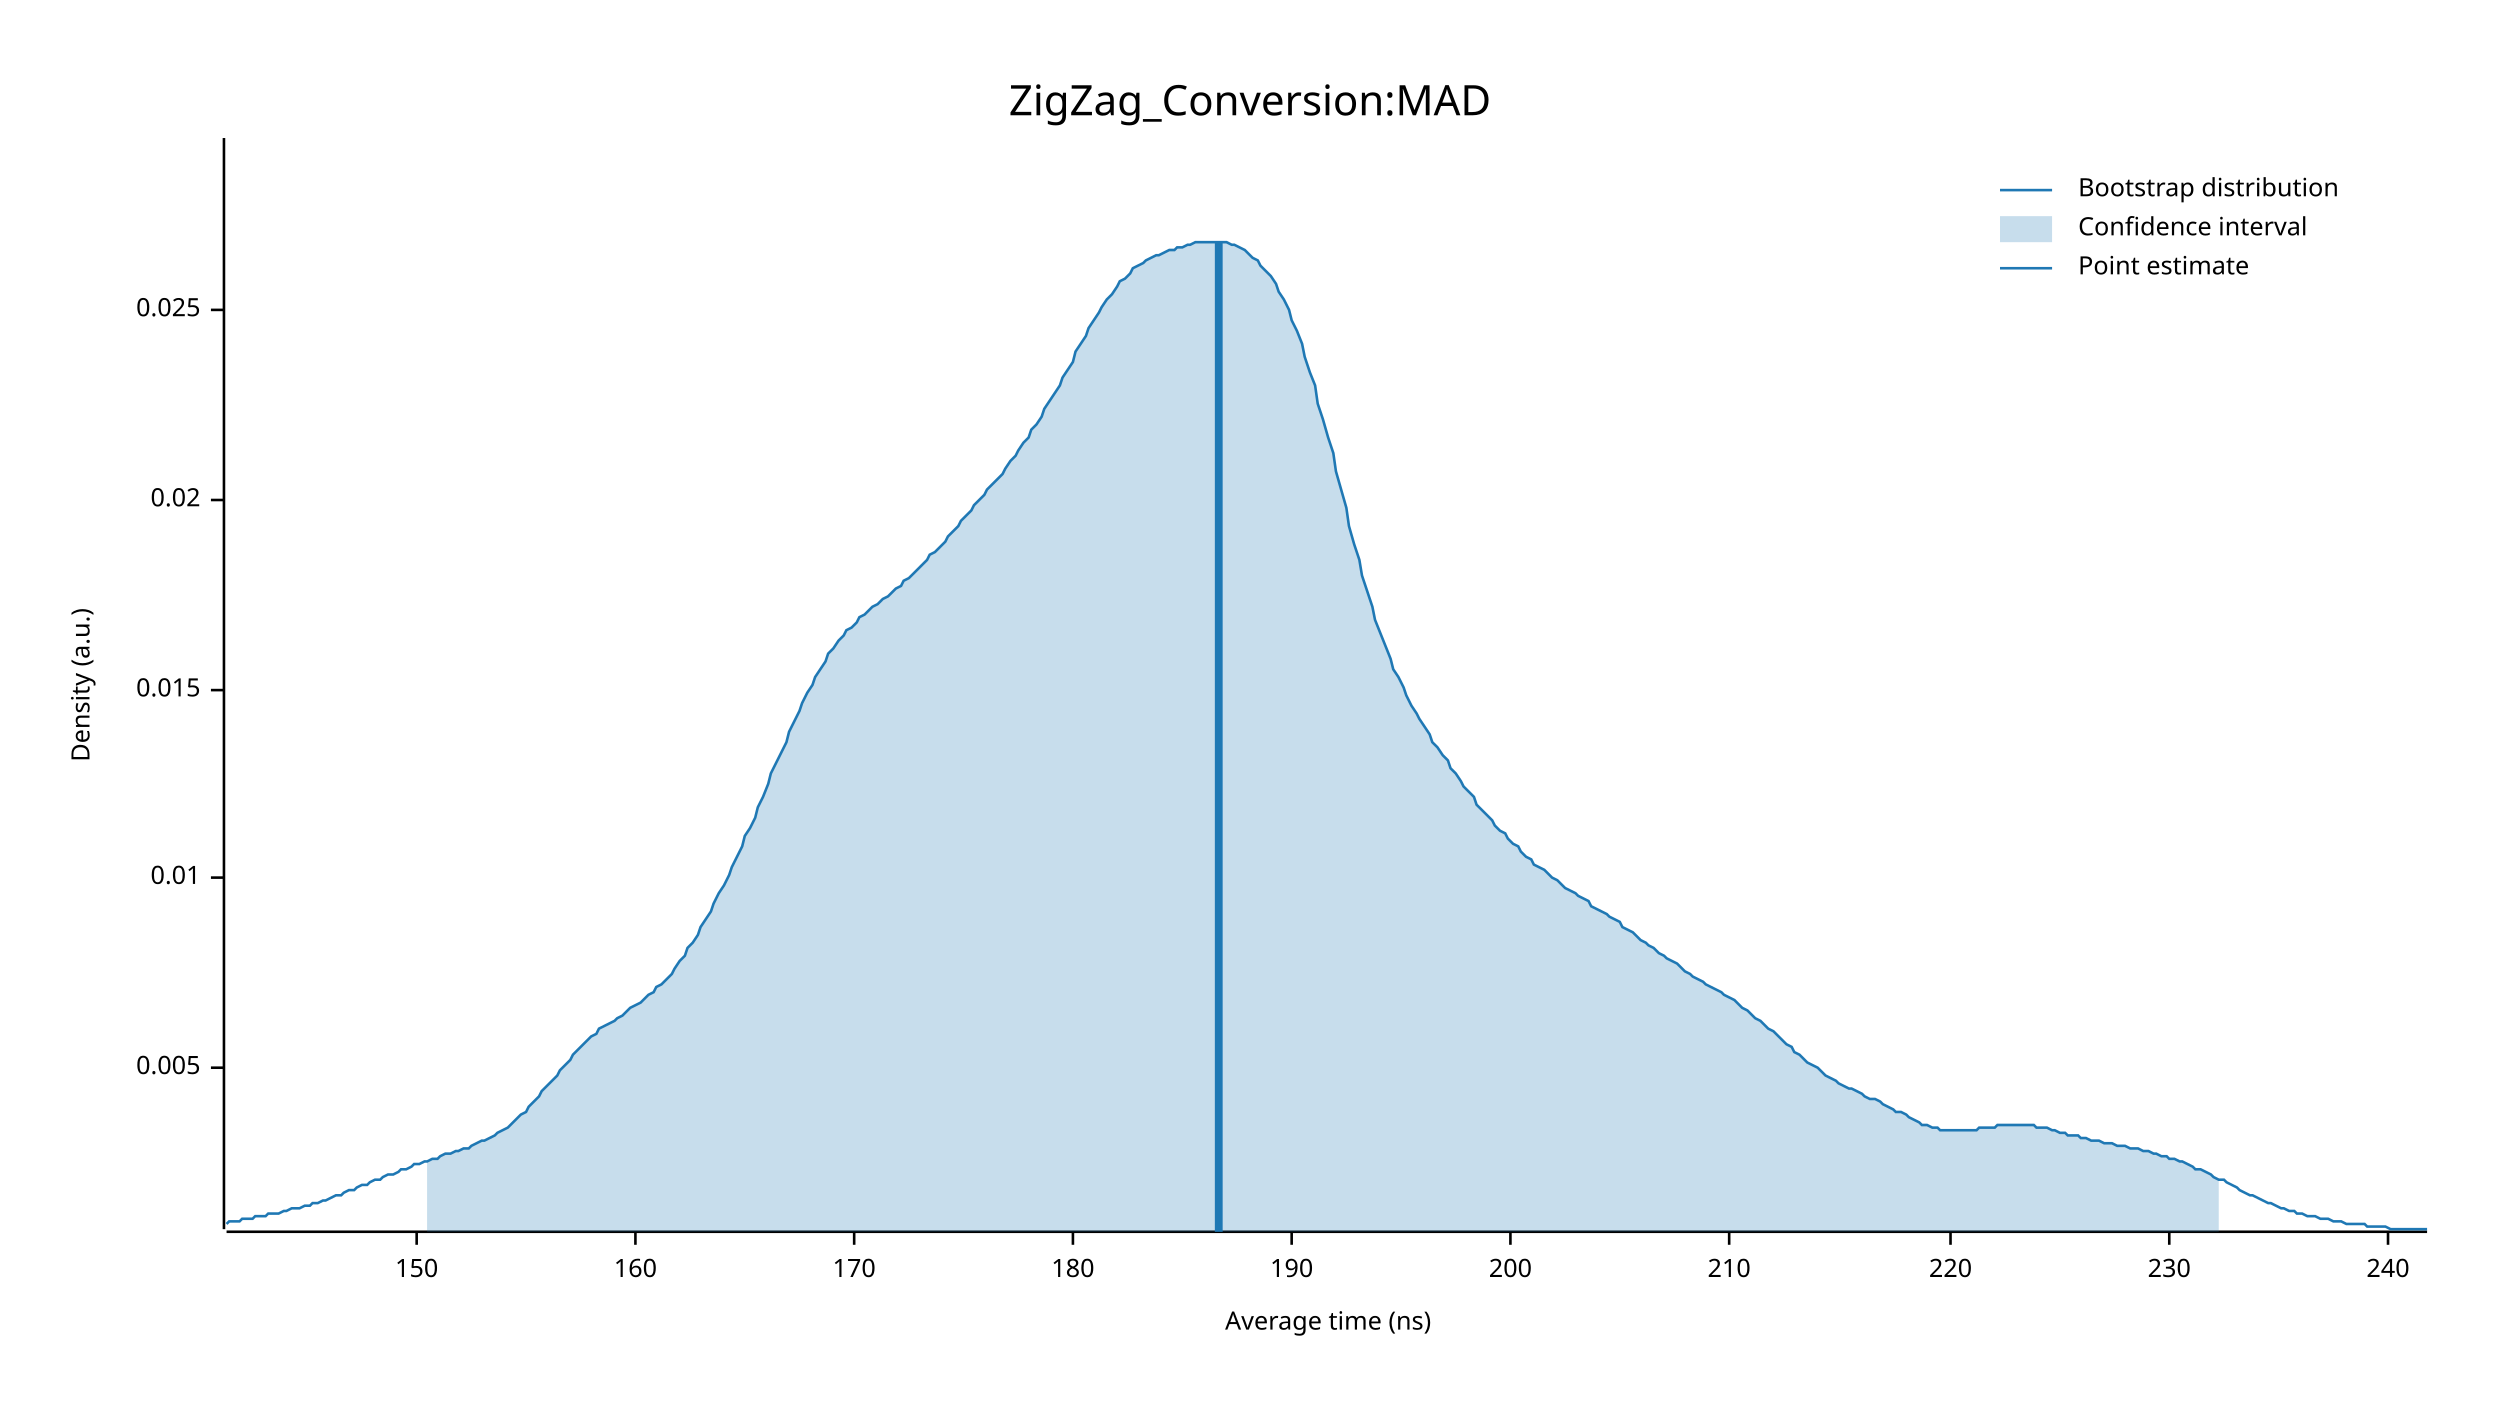
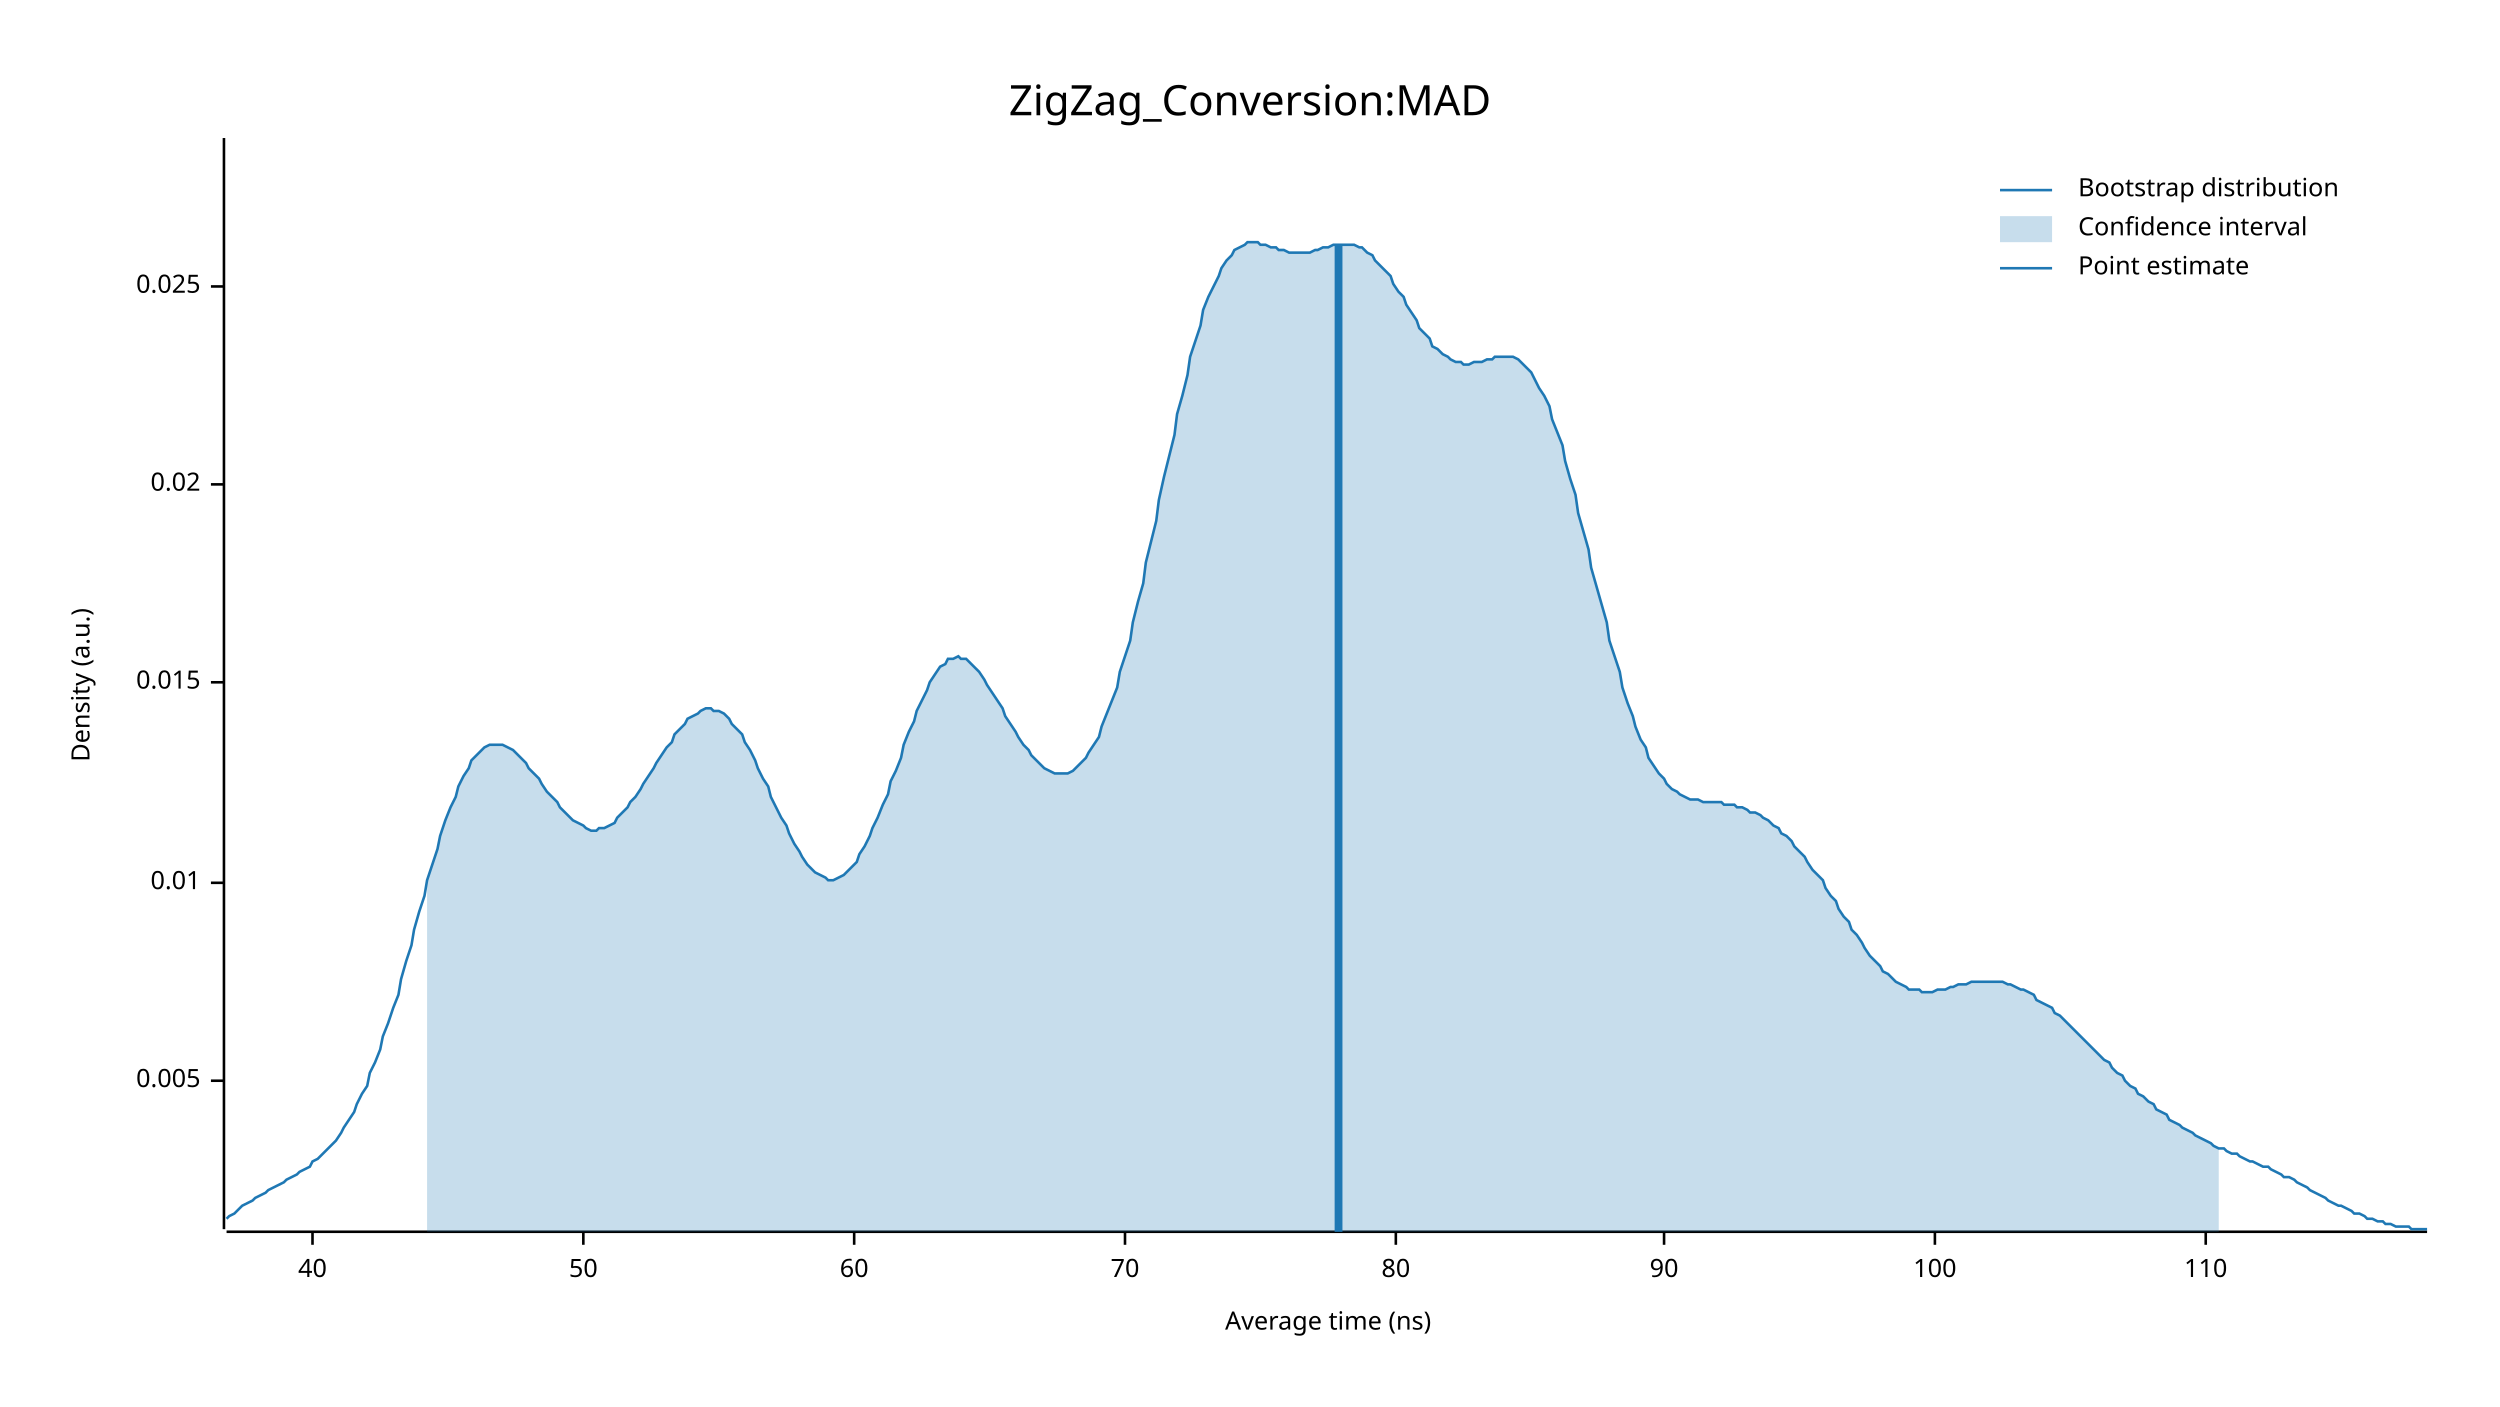
<svg xmlns="http://www.w3.org/2000/svg" width="960" height="540" viewBox="0 0 960 540">
  <text x="480" y="32" dy="0.76em" text-anchor="middle" font-family="sans-serif" font-size="16.129" opacity="1" fill="#000000">
ZigZag_Conversion:MAD
</text>
  <text x="27" y="263" dy="0.76em" text-anchor="middle" font-family="sans-serif" font-size="9.677" opacity="1" fill="#000000" transform="rotate(270, 27, 263)">
Density (a.u.)
</text>
  <text x="510" y="513" dy="-0.5ex" text-anchor="middle" font-family="sans-serif" font-size="9.677" opacity="1" fill="#000000">
Average time (ns)
</text>
  <polyline fill="none" opacity="1" stroke="#000000" stroke-width="1" points="86,53 86,472 " />
-   <text x="77" y="410" dy="0.5ex" text-anchor="end" font-family="sans-serif" font-size="9.677" opacity="1" fill="#000000">
+   <text x="77" y="415" dy="0.5ex" text-anchor="end" font-family="sans-serif" font-size="9.677" opacity="1" fill="#000000">
0.005
</text>
-   <polyline fill="none" opacity="1" stroke="#000000" stroke-width="1" points="81,410 86,410 " />
-   <text x="77" y="337" dy="0.5ex" text-anchor="end" font-family="sans-serif" font-size="9.677" opacity="1" fill="#000000">
+   <polyline fill="none" opacity="1" stroke="#000000" stroke-width="1" points="81,415 86,415 " />
+   <text x="77" y="339" dy="0.5ex" text-anchor="end" font-family="sans-serif" font-size="9.677" opacity="1" fill="#000000">
0.01
</text>
-   <polyline fill="none" opacity="1" stroke="#000000" stroke-width="1" points="81,337 86,337 " />
-   <text x="77" y="265" dy="0.5ex" text-anchor="end" font-family="sans-serif" font-size="9.677" opacity="1" fill="#000000">
+   <polyline fill="none" opacity="1" stroke="#000000" stroke-width="1" points="81,339 86,339 " />
+   <text x="77" y="262" dy="0.5ex" text-anchor="end" font-family="sans-serif" font-size="9.677" opacity="1" fill="#000000">
0.015
</text>
-   <polyline fill="none" opacity="1" stroke="#000000" stroke-width="1" points="81,265 86,265 " />
-   <text x="77" y="192" dy="0.5ex" text-anchor="end" font-family="sans-serif" font-size="9.677" opacity="1" fill="#000000">
+   <polyline fill="none" opacity="1" stroke="#000000" stroke-width="1" points="81,262 86,262 " />
+   <text x="77" y="186" dy="0.5ex" text-anchor="end" font-family="sans-serif" font-size="9.677" opacity="1" fill="#000000">
0.02
</text>
-   <polyline fill="none" opacity="1" stroke="#000000" stroke-width="1" points="81,192 86,192 " />
-   <text x="77" y="119" dy="0.5ex" text-anchor="end" font-family="sans-serif" font-size="9.677" opacity="1" fill="#000000">
+   <polyline fill="none" opacity="1" stroke="#000000" stroke-width="1" points="81,186 86,186 " />
+   <text x="77" y="110" dy="0.5ex" text-anchor="end" font-family="sans-serif" font-size="9.677" opacity="1" fill="#000000">
0.025
</text>
-   <polyline fill="none" opacity="1" stroke="#000000" stroke-width="1" points="81,119 86,119 " />
+   <polyline fill="none" opacity="1" stroke="#000000" stroke-width="1" points="81,110 86,110 " />
  <polyline fill="none" opacity="1" stroke="#000000" stroke-width="1" points="87,473 932,473 " />
-   <text x="160" y="483" dy="0.76em" text-anchor="middle" font-family="sans-serif" font-size="9.677" opacity="1" fill="#000000">
- 150
+   <text x="120" y="483" dy="0.76em" text-anchor="middle" font-family="sans-serif" font-size="9.677" opacity="1" fill="#000000">
+ 40
</text>
-   <polyline fill="none" opacity="1" stroke="#000000" stroke-width="1" points="160,473 160,478 " />
-   <text x="244" y="483" dy="0.76em" text-anchor="middle" font-family="sans-serif" font-size="9.677" opacity="1" fill="#000000">
- 160
+   <polyline fill="none" opacity="1" stroke="#000000" stroke-width="1" points="120,473 120,478 " />
+   <text x="224" y="483" dy="0.76em" text-anchor="middle" font-family="sans-serif" font-size="9.677" opacity="1" fill="#000000">
+ 50
</text>
-   <polyline fill="none" opacity="1" stroke="#000000" stroke-width="1" points="244,473 244,478 " />
+   <polyline fill="none" opacity="1" stroke="#000000" stroke-width="1" points="224,473 224,478 " />
  <text x="328" y="483" dy="0.76em" text-anchor="middle" font-family="sans-serif" font-size="9.677" opacity="1" fill="#000000">
- 170
+ 60
</text>
  <polyline fill="none" opacity="1" stroke="#000000" stroke-width="1" points="328,473 328,478 " />
-   <text x="412" y="483" dy="0.76em" text-anchor="middle" font-family="sans-serif" font-size="9.677" opacity="1" fill="#000000">
- 180
+   <text x="432" y="483" dy="0.76em" text-anchor="middle" font-family="sans-serif" font-size="9.677" opacity="1" fill="#000000">
+ 70
</text>
-   <polyline fill="none" opacity="1" stroke="#000000" stroke-width="1" points="412,473 412,478 " />
-   <text x="496" y="483" dy="0.76em" text-anchor="middle" font-family="sans-serif" font-size="9.677" opacity="1" fill="#000000">
- 190
+   <polyline fill="none" opacity="1" stroke="#000000" stroke-width="1" points="432,473 432,478 " />
+   <text x="536" y="483" dy="0.76em" text-anchor="middle" font-family="sans-serif" font-size="9.677" opacity="1" fill="#000000">
+ 80
</text>
-   <polyline fill="none" opacity="1" stroke="#000000" stroke-width="1" points="496,473 496,478 " />
-   <text x="580" y="483" dy="0.76em" text-anchor="middle" font-family="sans-serif" font-size="9.677" opacity="1" fill="#000000">
- 200
+   <polyline fill="none" opacity="1" stroke="#000000" stroke-width="1" points="536,473 536,478 " />
+   <text x="639" y="483" dy="0.76em" text-anchor="middle" font-family="sans-serif" font-size="9.677" opacity="1" fill="#000000">
+ 90
</text>
-   <polyline fill="none" opacity="1" stroke="#000000" stroke-width="1" points="580,473 580,478 " />
-   <text x="664" y="483" dy="0.76em" text-anchor="middle" font-family="sans-serif" font-size="9.677" opacity="1" fill="#000000">
- 210
+   <polyline fill="none" opacity="1" stroke="#000000" stroke-width="1" points="639,473 639,478 " />
+   <text x="743" y="483" dy="0.76em" text-anchor="middle" font-family="sans-serif" font-size="9.677" opacity="1" fill="#000000">
+ 100
</text>
-   <polyline fill="none" opacity="1" stroke="#000000" stroke-width="1" points="664,473 664,478 " />
-   <text x="749" y="483" dy="0.76em" text-anchor="middle" font-family="sans-serif" font-size="9.677" opacity="1" fill="#000000">
- 220
+   <polyline fill="none" opacity="1" stroke="#000000" stroke-width="1" points="743,473 743,478 " />
+   <text x="847" y="483" dy="0.76em" text-anchor="middle" font-family="sans-serif" font-size="9.677" opacity="1" fill="#000000">
+ 110
</text>
-   <polyline fill="none" opacity="1" stroke="#000000" stroke-width="1" points="749,473 749,478 " />
-   <text x="833" y="483" dy="0.76em" text-anchor="middle" font-family="sans-serif" font-size="9.677" opacity="1" fill="#000000">
- 230
- </text>
-   <polyline fill="none" opacity="1" stroke="#000000" stroke-width="1" points="833,473 833,478 " />
-   <text x="917" y="483" dy="0.76em" text-anchor="middle" font-family="sans-serif" font-size="9.677" opacity="1" fill="#000000">
- 240
- </text>
-   <polyline fill="none" opacity="1" stroke="#000000" stroke-width="1" points="917,473 917,478 " />
-   <polyline fill="none" opacity="1" stroke="#1F78B4" stroke-width="1" points="87,470 88,469 90,469 92,469 93,468 95,468 97,468 98,467 100,467 102,467 103,466 105,466 107,466 109,465 110,465 112,464 114,464 115,464 117,463 119,463 120,462 122,462 124,461 125,461 127,460 129,459 131,459 132,458 134,457 136,457 137,456 139,455 141,455 142,454 144,453 146,453 147,452 149,451 151,451 153,450 154,449 156,449 158,448 159,447 161,447 163,446 164,446 166,445 168,445 169,444 171,443 173,443 175,442 176,442 178,441 180,441 181,440 183,439 185,438 186,438 188,437 190,436 191,435 193,434 195,433 197,431 198,430 200,428 202,427 203,425 205,423 207,421 208,419 210,417 212,415 214,413 215,411 217,409 219,407 220,405 222,403 224,401 225,400 227,398 229,397 230,395 232,394 234,393 236,392 237,391 239,390 241,388 242,387 244,386 246,385 247,384 249,382 251,381 252,379 254,378 256,376 258,374 259,372 261,369 263,367 264,364 266,362 268,359 269,356 271,353 273,350 274,347 276,343 278,340 280,336 281,333 283,329 285,325 286,321 288,318 290,314 291,310 293,306 295,301 296,297 298,293 300,289 302,285 303,281 305,277 307,273 308,270 310,266 312,263 313,260 315,257 317,254 318,251 320,249 322,246 324,244 325,242 327,241 329,239 330,237 332,236 334,234 335,233 337,232 339,230 341,229 342,228 344,226 346,225 347,223 349,222 351,220 352,219 354,217 356,215 357,213 359,212 361,210 363,208 364,206 366,204 368,202 369,200 371,198 373,196 374,194 376,192 378,190 379,188 381,186 383,184 385,182 386,180 388,177 390,175 391,173 393,170 395,168 396,165 398,163 400,160 401,157 403,154 405,151 407,148 408,145 410,142 412,139 413,135 415,132 417,129 418,126 420,123 422,120 423,118 425,115 427,113 429,110 430,108 432,107 434,105 435,103 437,102 439,101 440,100 442,99 444,98 445,98 447,97 449,96 451,96 452,95 454,95 456,94 457,94 459,93 461,93 462,93 464,93 466,93 468,93 469,93 471,93 473,94 474,94 476,95 478,96 479,97 481,99 483,100 484,102 486,104 488,106 490,109 491,112 493,115 495,119 496,123 498,127 500,132 501,137 503,143 505,148 506,155 508,161 510,168 512,174 513,181 515,188 517,195 518,202 520,209 522,215 523,221 525,227 527,233 528,238 530,243 532,248 534,253 535,257 537,260 539,264 540,267 542,271 544,274 545,276 547,279 549,282 550,285 552,287 554,290 556,292 557,295 559,297 561,300 562,302 564,304 566,306 567,309 569,311 571,313 573,315 574,317 576,319 578,320 579,322 581,324 583,325 584,327 586,329 588,330 589,332 591,333 593,334 595,336 596,337 598,338 600,340 601,341 603,342 605,343 606,344 608,345 610,346 611,348 613,349 615,350 617,351 618,352 620,353 622,354 623,356 625,357 627,358 628,359 630,361 632,362 633,363 635,364 637,366 639,367 640,368 642,369 644,370 645,371 647,373 649,374 650,375 652,376 654,377 655,378 657,379 659,380 661,381 662,382 664,383 666,384 667,385 669,387 671,388 672,389 674,391 676,392 677,393 679,395 681,396 683,398 684,399 686,401 688,402 689,404 691,405 693,407 694,408 696,409 698,410 700,412 701,413 703,414 705,415 706,416 708,417 710,418 711,418 713,419 715,420 716,421 718,422 720,422 722,423 723,424 725,425 727,426 728,427 730,427 732,428 733,429 735,430 737,431 738,432 740,432 742,433 744,433 745,434 747,434 749,434 750,434 752,434 754,434 755,434 757,434 759,434 760,433 762,433 764,433 766,433 767,432 769,432 771,432 772,432 774,432 776,432 777,432 779,432 781,432 782,433 784,433 786,433 788,434 789,434 791,435 793,435 794,436 796,436 798,436 799,437 801,437 803,438 804,438 806,438 808,439 810,439 811,439 813,440 815,440 816,440 818,441 820,441 821,441 823,442 825,442 827,443 828,443 830,444 832,444 833,445 835,445 837,446 838,446 840,447 842,448 843,449 845,449 847,450 849,451 850,452 852,453 854,453 855,454 857,455 859,456 860,457 862,458 864,459 865,459 867,460 869,461 871,462 872,462 874,463 876,464 877,464 879,465 881,465 882,466 884,466 886,467 887,467 889,467 891,468 893,468 894,468 896,469 898,469 899,469 901,470 903,470 904,470 906,470 908,470 909,471 911,471 913,471 915,471 916,471 918,472 920,472 921,472 923,472 925,472 926,472 928,472 930,472 932,472 " />
-   <polygon opacity="0.25" fill="#1F78B4" points="164,446 166,445 168,445 169,444 171,443 173,443 175,442 176,442 178,441 180,441 181,440 183,439 185,438 186,438 188,437 190,436 191,435 193,434 195,433 197,431 198,430 200,428 202,427 203,425 205,423 207,421 208,419 210,417 212,415 214,413 215,411 217,409 219,407 220,405 222,403 224,401 225,400 227,398 229,397 230,395 232,394 234,393 236,392 237,391 239,390 241,388 242,387 244,386 246,385 247,384 249,382 251,381 252,379 254,378 256,376 258,374 259,372 261,369 263,367 264,364 266,362 268,359 269,356 271,353 273,350 274,347 276,343 278,340 280,336 281,333 283,329 285,325 286,321 288,318 290,314 291,310 293,306 295,301 296,297 298,293 300,289 302,285 303,281 305,277 307,273 308,270 310,266 312,263 313,260 315,257 317,254 318,251 320,249 322,246 324,244 325,242 327,241 329,239 330,237 332,236 334,234 335,233 337,232 339,230 341,229 342,228 344,226 346,225 347,223 349,222 351,220 352,219 354,217 356,215 357,213 359,212 361,210 363,208 364,206 366,204 368,202 369,200 371,198 373,196 374,194 376,192 378,190 379,188 381,186 383,184 385,182 386,180 388,177 390,175 391,173 393,170 395,168 396,165 398,163 400,160 401,157 403,154 405,151 407,148 408,145 410,142 412,139 413,135 415,132 417,129 418,126 420,123 422,120 423,118 425,115 427,113 429,110 430,108 432,107 434,105 435,103 437,102 439,101 440,100 442,99 444,98 445,98 447,97 449,96 451,96 452,95 454,95 456,94 457,94 459,93 461,93 462,93 464,93 466,93 468,93 469,93 471,93 473,94 474,94 476,95 478,96 479,97 481,99 483,100 484,102 486,104 488,106 490,109 491,112 493,115 495,119 496,123 498,127 500,132 501,137 503,143 505,148 506,155 508,161 510,168 512,174 513,181 515,188 517,195 518,202 520,209 522,215 523,221 525,227 527,233 528,238 530,243 532,248 534,253 535,257 537,260 539,264 540,267 542,271 544,274 545,276 547,279 549,282 550,285 552,287 554,290 556,292 557,295 559,297 561,300 562,302 564,304 566,306 567,309 569,311 571,313 573,315 574,317 576,319 578,320 579,322 581,324 583,325 584,327 586,329 588,330 589,332 591,333 593,334 595,336 596,337 598,338 600,340 601,341 603,342 605,343 606,344 608,345 610,346 611,348 613,349 615,350 617,351 618,352 620,353 622,354 623,356 625,357 627,358 628,359 630,361 632,362 633,363 635,364 637,366 639,367 640,368 642,369 644,370 645,371 647,373 649,374 650,375 652,376 654,377 655,378 657,379 659,380 661,381 662,382 664,383 666,384 667,385 669,387 671,388 672,389 674,391 676,392 677,393 679,395 681,396 683,398 684,399 686,401 688,402 689,404 691,405 693,407 694,408 696,409 698,410 700,412 701,413 703,414 705,415 706,416 708,417 710,418 711,418 713,419 715,420 716,421 718,422 720,422 722,423 723,424 725,425 727,426 728,427 730,427 732,428 733,429 735,430 737,431 738,432 740,432 742,433 744,433 745,434 747,434 749,434 750,434 752,434 754,434 755,434 757,434 759,434 760,433 762,433 764,433 766,433 767,432 769,432 771,432 772,432 774,432 776,432 777,432 779,432 781,432 782,433 784,433 786,433 788,434 789,434 791,435 793,435 794,436 796,436 798,436 799,437 801,437 803,438 804,438 806,438 808,439 810,439 811,439 813,440 815,440 816,440 818,441 820,441 821,441 823,442 825,442 827,443 828,443 830,444 832,444 833,445 835,445 837,446 838,446 840,447 842,448 843,449 845,449 847,450 849,451 850,452 852,453 852,473 164,473 " />
-   <polyline fill="none" opacity="1" stroke="#1F78B4" stroke-width="3" points="468,473 468,93 " />
+   <polyline fill="none" opacity="1" stroke="#000000" stroke-width="1" points="847,473 847,478 " />
+   <polyline fill="none" opacity="1" stroke="#1F78B4" stroke-width="1" points="87,468 88,467 90,466 92,464 93,463 95,462 97,461 98,460 100,459 102,458 103,457 105,456 107,455 109,454 110,453 112,452 114,451 115,450 117,449 119,448 120,446 122,445 124,443 125,442 127,440 129,438 131,435 132,433 134,430 136,427 137,424 139,420 141,417 142,412 144,408 146,403 147,398 149,393 151,387 153,382 154,376 156,369 158,363 159,357 161,350 163,344 164,338 166,332 168,326 169,321 171,315 173,310 175,306 176,302 178,298 180,295 181,292 183,290 185,288 186,287 188,286 190,286 191,286 193,286 195,287 197,288 198,289 200,291 202,293 203,295 205,297 207,299 208,301 210,304 212,306 214,308 215,310 217,312 219,314 220,315 222,316 224,317 225,318 227,319 229,319 230,318 232,318 234,317 236,316 237,314 239,312 241,310 242,308 244,306 246,303 247,301 249,298 251,295 252,293 254,290 256,287 258,285 259,282 261,280 263,278 264,276 266,275 268,274 269,273 271,272 273,272 274,273 276,273 278,274 280,276 281,278 283,280 285,282 286,285 288,288 290,292 291,295 293,299 295,302 296,306 298,310 300,314 302,317 303,320 305,324 307,327 308,329 310,332 312,334 313,335 315,336 317,337 318,338 320,338 322,337 324,336 325,335 327,333 329,331 330,328 332,325 334,321 335,318 337,314 339,309 341,305 342,300 344,296 346,291 347,286 349,281 351,277 352,273 354,269 356,265 357,262 359,259 361,256 363,255 364,253 366,253 368,252 369,253 371,253 373,255 374,256 376,258 378,261 379,263 381,266 383,269 385,272 386,275 388,278 390,281 391,283 393,286 395,288 396,290 398,292 400,294 401,295 403,296 405,297 407,297 408,297 410,297 412,296 413,295 415,293 417,291 418,289 420,286 422,283 423,279 425,274 427,269 429,264 430,258 432,252 434,246 435,239 437,231 439,224 440,216 442,208 444,200 445,192 447,183 449,175 451,167 452,159 454,152 456,144 457,137 459,131 461,125 462,119 464,114 466,110 468,106 469,103 471,100 473,98 474,96 476,95 478,94 479,93 481,93 483,93 484,94 486,94 488,95 490,95 491,96 493,96 495,97 496,97 498,97 500,97 501,97 503,97 505,96 506,96 508,95 510,95 512,94 513,94 515,94 517,94 518,94 520,94 522,95 523,95 525,97 527,98 528,100 530,102 532,104 534,106 535,109 537,112 539,114 540,117 542,120 544,123 545,126 547,128 549,130 550,133 552,134 554,136 556,137 557,138 559,139 561,139 562,140 564,140 566,139 567,139 569,139 571,138 573,138 574,137 576,137 578,137 579,137 581,137 583,138 584,139 586,141 588,143 589,145 591,149 593,152 595,156 596,161 598,166 600,171 601,177 603,184 605,190 606,197 608,204 610,211 611,218 613,225 615,232 617,239 618,246 620,252 622,258 623,264 625,270 627,275 628,279 630,284 632,287 633,291 635,294 637,297 639,299 640,301 642,303 644,304 645,305 647,306 649,307 650,307 652,307 654,308 655,308 657,308 659,308 661,308 662,309 664,309 666,309 667,310 669,310 671,311 672,312 674,312 676,313 677,314 679,315 681,317 683,318 684,320 686,321 688,323 689,325 691,327 693,329 694,331 696,334 698,336 700,338 701,341 703,344 705,346 706,349 708,352 710,354 711,357 713,359 715,362 716,364 718,367 720,369 722,371 723,373 725,374 727,376 728,377 730,378 732,379 733,380 735,380 737,380 738,381 740,381 742,381 744,380 745,380 747,380 749,379 750,379 752,378 754,378 755,378 757,377 759,377 760,377 762,377 764,377 766,377 767,377 769,377 771,378 772,378 774,379 776,380 777,380 779,381 781,382 782,384 784,385 786,386 788,387 789,389 791,390 793,392 794,393 796,395 798,397 799,398 801,400 803,402 804,403 806,405 808,407 810,408 811,410 813,412 815,413 816,415 818,417 820,418 821,420 823,421 825,423 827,424 828,426 830,427 832,428 833,430 835,431 837,432 838,433 840,434 842,435 843,436 845,437 847,438 849,439 850,440 852,441 854,441 855,442 857,443 859,443 860,444 862,445 864,446 865,446 867,447 869,448 871,448 872,449 874,450 876,451 877,452 879,452 881,453 882,454 884,455 886,456 887,457 889,458 891,459 893,460 894,461 896,462 898,463 899,463 901,464 903,465 904,466 906,466 908,467 909,468 911,468 913,469 915,469 916,470 918,470 920,471 921,471 923,471 925,471 926,472 928,472 930,472 932,472 " />
+   <polygon opacity="0.25" fill="#1F78B4" points="164,338 166,332 168,326 169,321 171,315 173,310 175,306 176,302 178,298 180,295 181,292 183,290 185,288 186,287 188,286 190,286 191,286 193,286 195,287 197,288 198,289 200,291 202,293 203,295 205,297 207,299 208,301 210,304 212,306 214,308 215,310 217,312 219,314 220,315 222,316 224,317 225,318 227,319 229,319 230,318 232,318 234,317 236,316 237,314 239,312 241,310 242,308 244,306 246,303 247,301 249,298 251,295 252,293 254,290 256,287 258,285 259,282 261,280 263,278 264,276 266,275 268,274 269,273 271,272 273,272 274,273 276,273 278,274 280,276 281,278 283,280 285,282 286,285 288,288 290,292 291,295 293,299 295,302 296,306 298,310 300,314 302,317 303,320 305,324 307,327 308,329 310,332 312,334 313,335 315,336 317,337 318,338 320,338 322,337 324,336 325,335 327,333 329,331 330,328 332,325 334,321 335,318 337,314 339,309 341,305 342,300 344,296 346,291 347,286 349,281 351,277 352,273 354,269 356,265 357,262 359,259 361,256 363,255 364,253 366,253 368,252 369,253 371,253 373,255 374,256 376,258 378,261 379,263 381,266 383,269 385,272 386,275 388,278 390,281 391,283 393,286 395,288 396,290 398,292 400,294 401,295 403,296 405,297 407,297 408,297 410,297 412,296 413,295 415,293 417,291 418,289 420,286 422,283 423,279 425,274 427,269 429,264 430,258 432,252 434,246 435,239 437,231 439,224 440,216 442,208 444,200 445,192 447,183 449,175 451,167 452,159 454,152 456,144 457,137 459,131 461,125 462,119 464,114 466,110 468,106 469,103 471,100 473,98 474,96 476,95 478,94 479,93 481,93 483,93 484,94 486,94 488,95 490,95 491,96 493,96 495,97 496,97 498,97 500,97 501,97 503,97 505,96 506,96 508,95 510,95 512,94 513,94 515,94 517,94 518,94 520,94 522,95 523,95 525,97 527,98 528,100 530,102 532,104 534,106 535,109 537,112 539,114 540,117 542,120 544,123 545,126 547,128 549,130 550,133 552,134 554,136 556,137 557,138 559,139 561,139 562,140 564,140 566,139 567,139 569,139 571,138 573,138 574,137 576,137 578,137 579,137 581,137 583,138 584,139 586,141 588,143 589,145 591,149 593,152 595,156 596,161 598,166 600,171 601,177 603,184 605,190 606,197 608,204 610,211 611,218 613,225 615,232 617,239 618,246 620,252 622,258 623,264 625,270 627,275 628,279 630,284 632,287 633,291 635,294 637,297 639,299 640,301 642,303 644,304 645,305 647,306 649,307 650,307 652,307 654,308 655,308 657,308 659,308 661,308 662,309 664,309 666,309 667,310 669,310 671,311 672,312 674,312 676,313 677,314 679,315 681,317 683,318 684,320 686,321 688,323 689,325 691,327 693,329 694,331 696,334 698,336 700,338 701,341 703,344 705,346 706,349 708,352 710,354 711,357 713,359 715,362 716,364 718,367 720,369 722,371 723,373 725,374 727,376 728,377 730,378 732,379 733,380 735,380 737,380 738,381 740,381 742,381 744,380 745,380 747,380 749,379 750,379 752,378 754,378 755,378 757,377 759,377 760,377 762,377 764,377 766,377 767,377 769,377 771,378 772,378 774,379 776,380 777,380 779,381 781,382 782,384 784,385 786,386 788,387 789,389 791,390 793,392 794,393 796,395 798,397 799,398 801,400 803,402 804,403 806,405 808,407 810,408 811,410 813,412 815,413 816,415 818,417 820,418 821,420 823,421 825,423 827,424 828,426 830,427 832,428 833,430 835,431 837,432 838,433 840,434 842,435 843,436 845,437 847,438 849,439 850,440 852,441 852,473 164,473 " />
+   <polyline fill="none" opacity="1" stroke="#1F78B4" stroke-width="3" points="514,473 514,94 " />
  <text x="798" y="68" dy="0.76em" text-anchor="start" font-family="sans-serif" font-size="9.677" opacity="1" fill="#000000">
Bootstrap distribution
</text>
  <text x="798" y="83" dy="0.76em" text-anchor="start" font-family="sans-serif" font-size="9.677" opacity="1" fill="#000000">
Confidence interval
</text>
  <text x="798" y="98" dy="0.76em" text-anchor="start" font-family="sans-serif" font-size="9.677" opacity="1" fill="#000000">
Point estimate
</text>
  <polyline fill="none" opacity="1" stroke="#1F78B4" stroke-width="1" points="768,73 788,73 " />
  <rect x="768" y="83" width="20" height="10" opacity="0.25" fill="#1F78B4" stroke="none" />
  <polyline fill="none" opacity="1" stroke="#1F78B4" stroke-width="1" points="768,103 788,103 " />
</svg>
